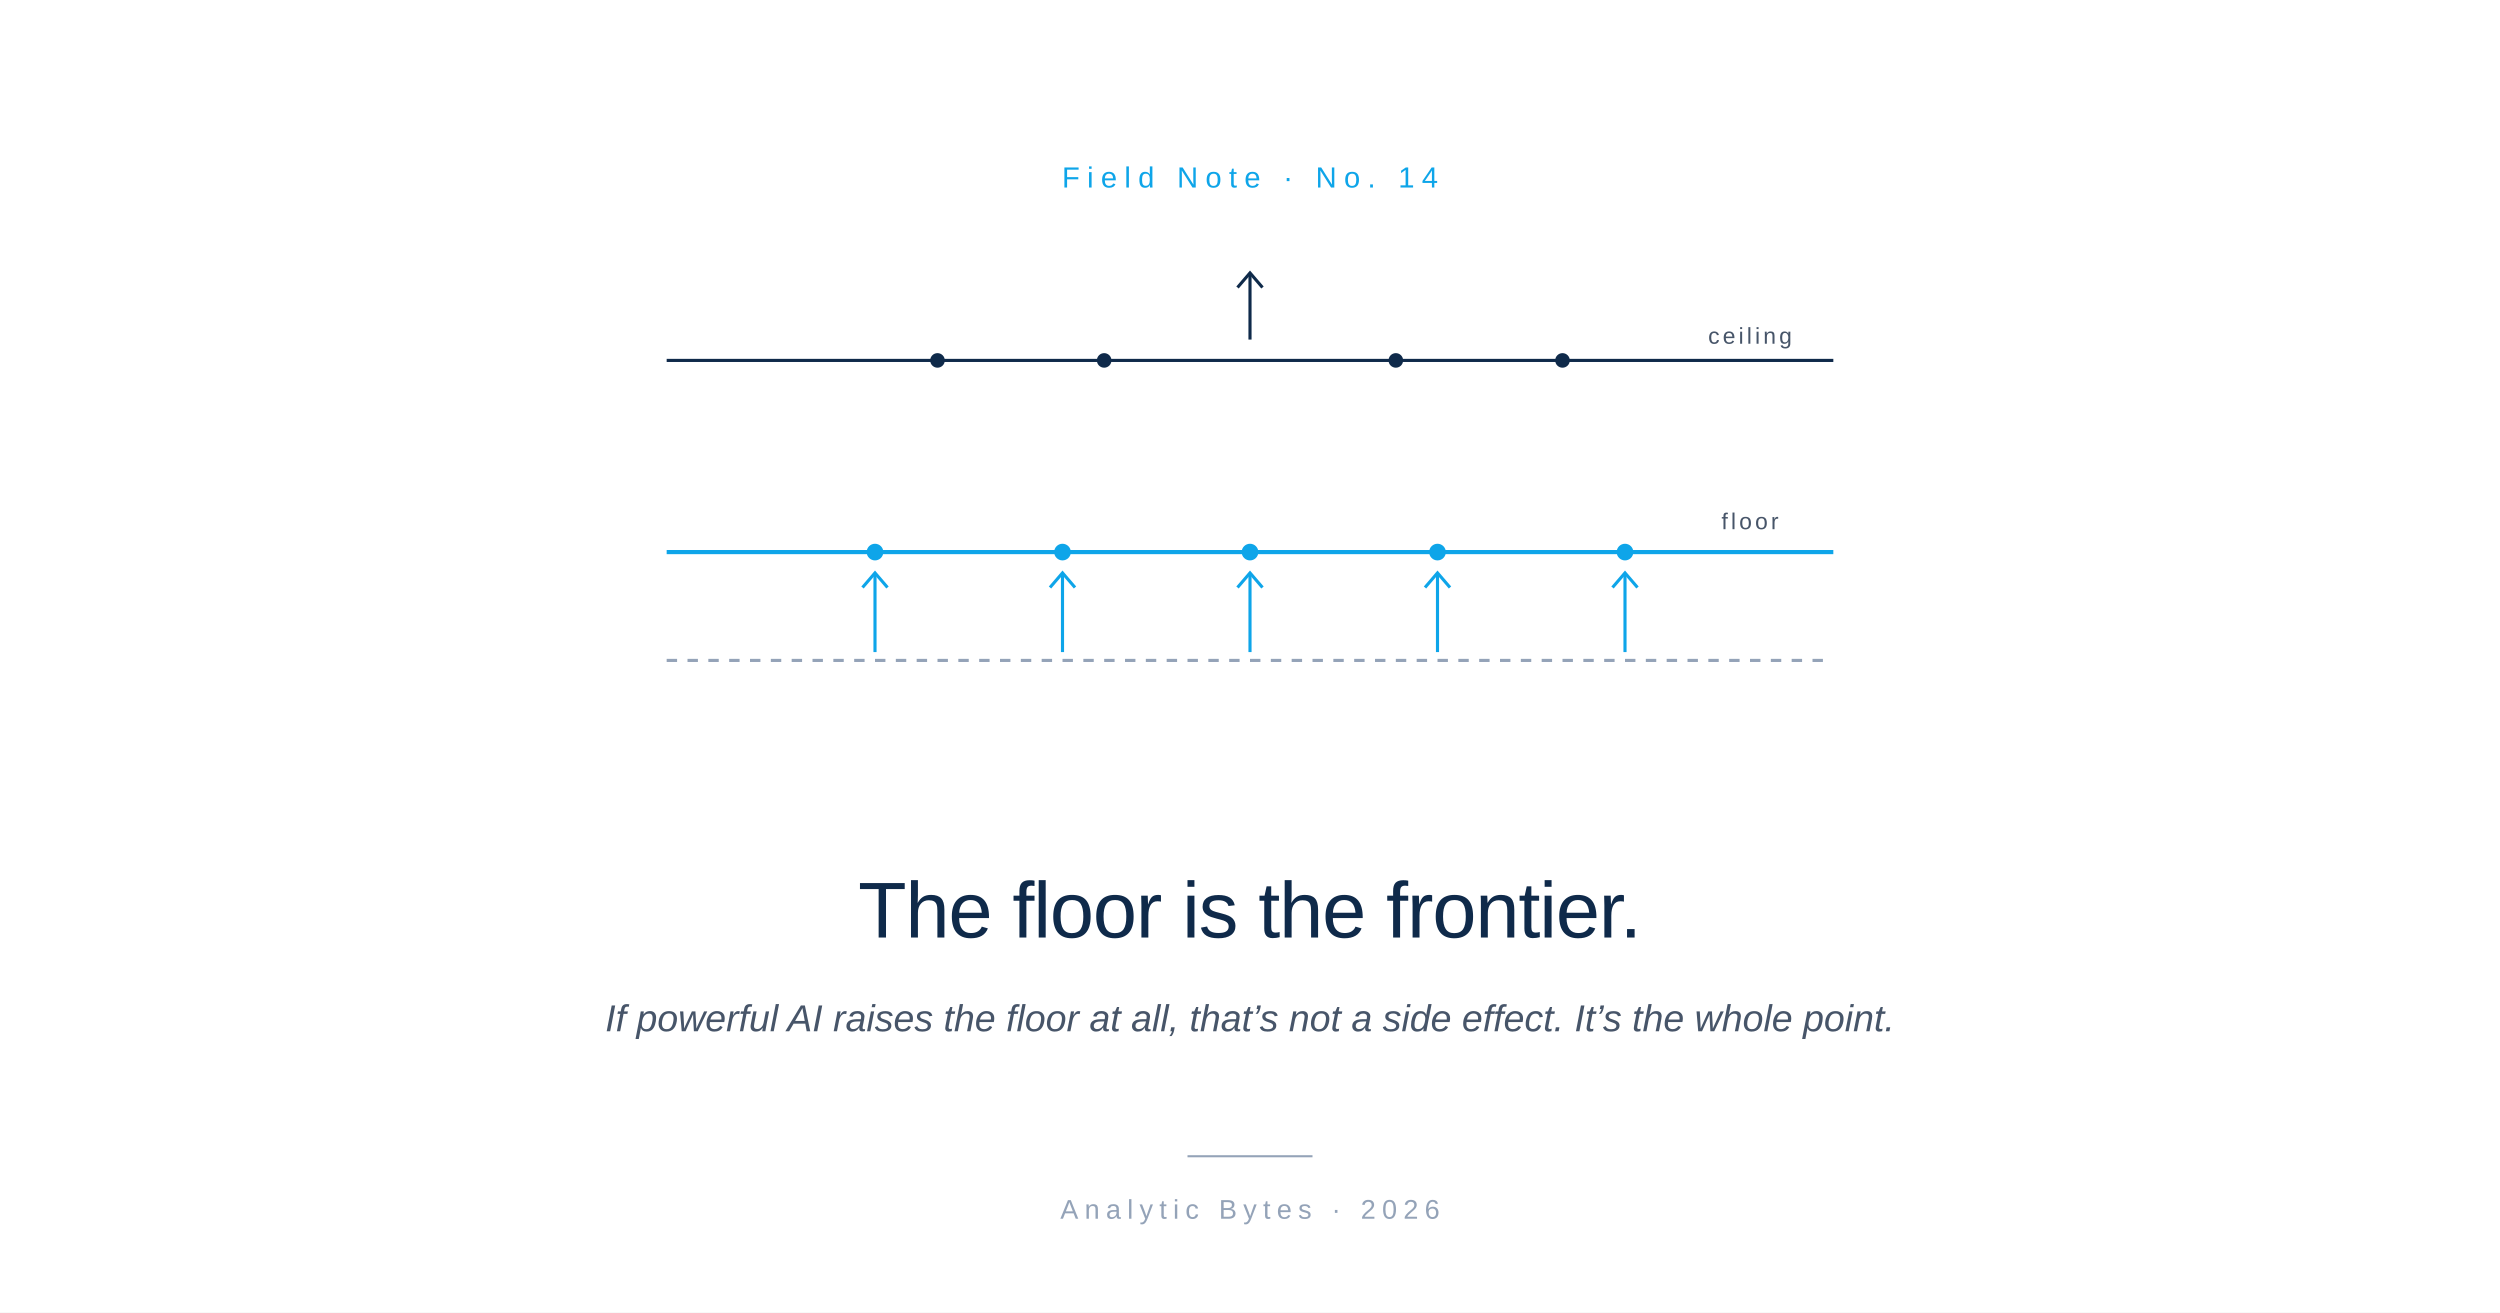
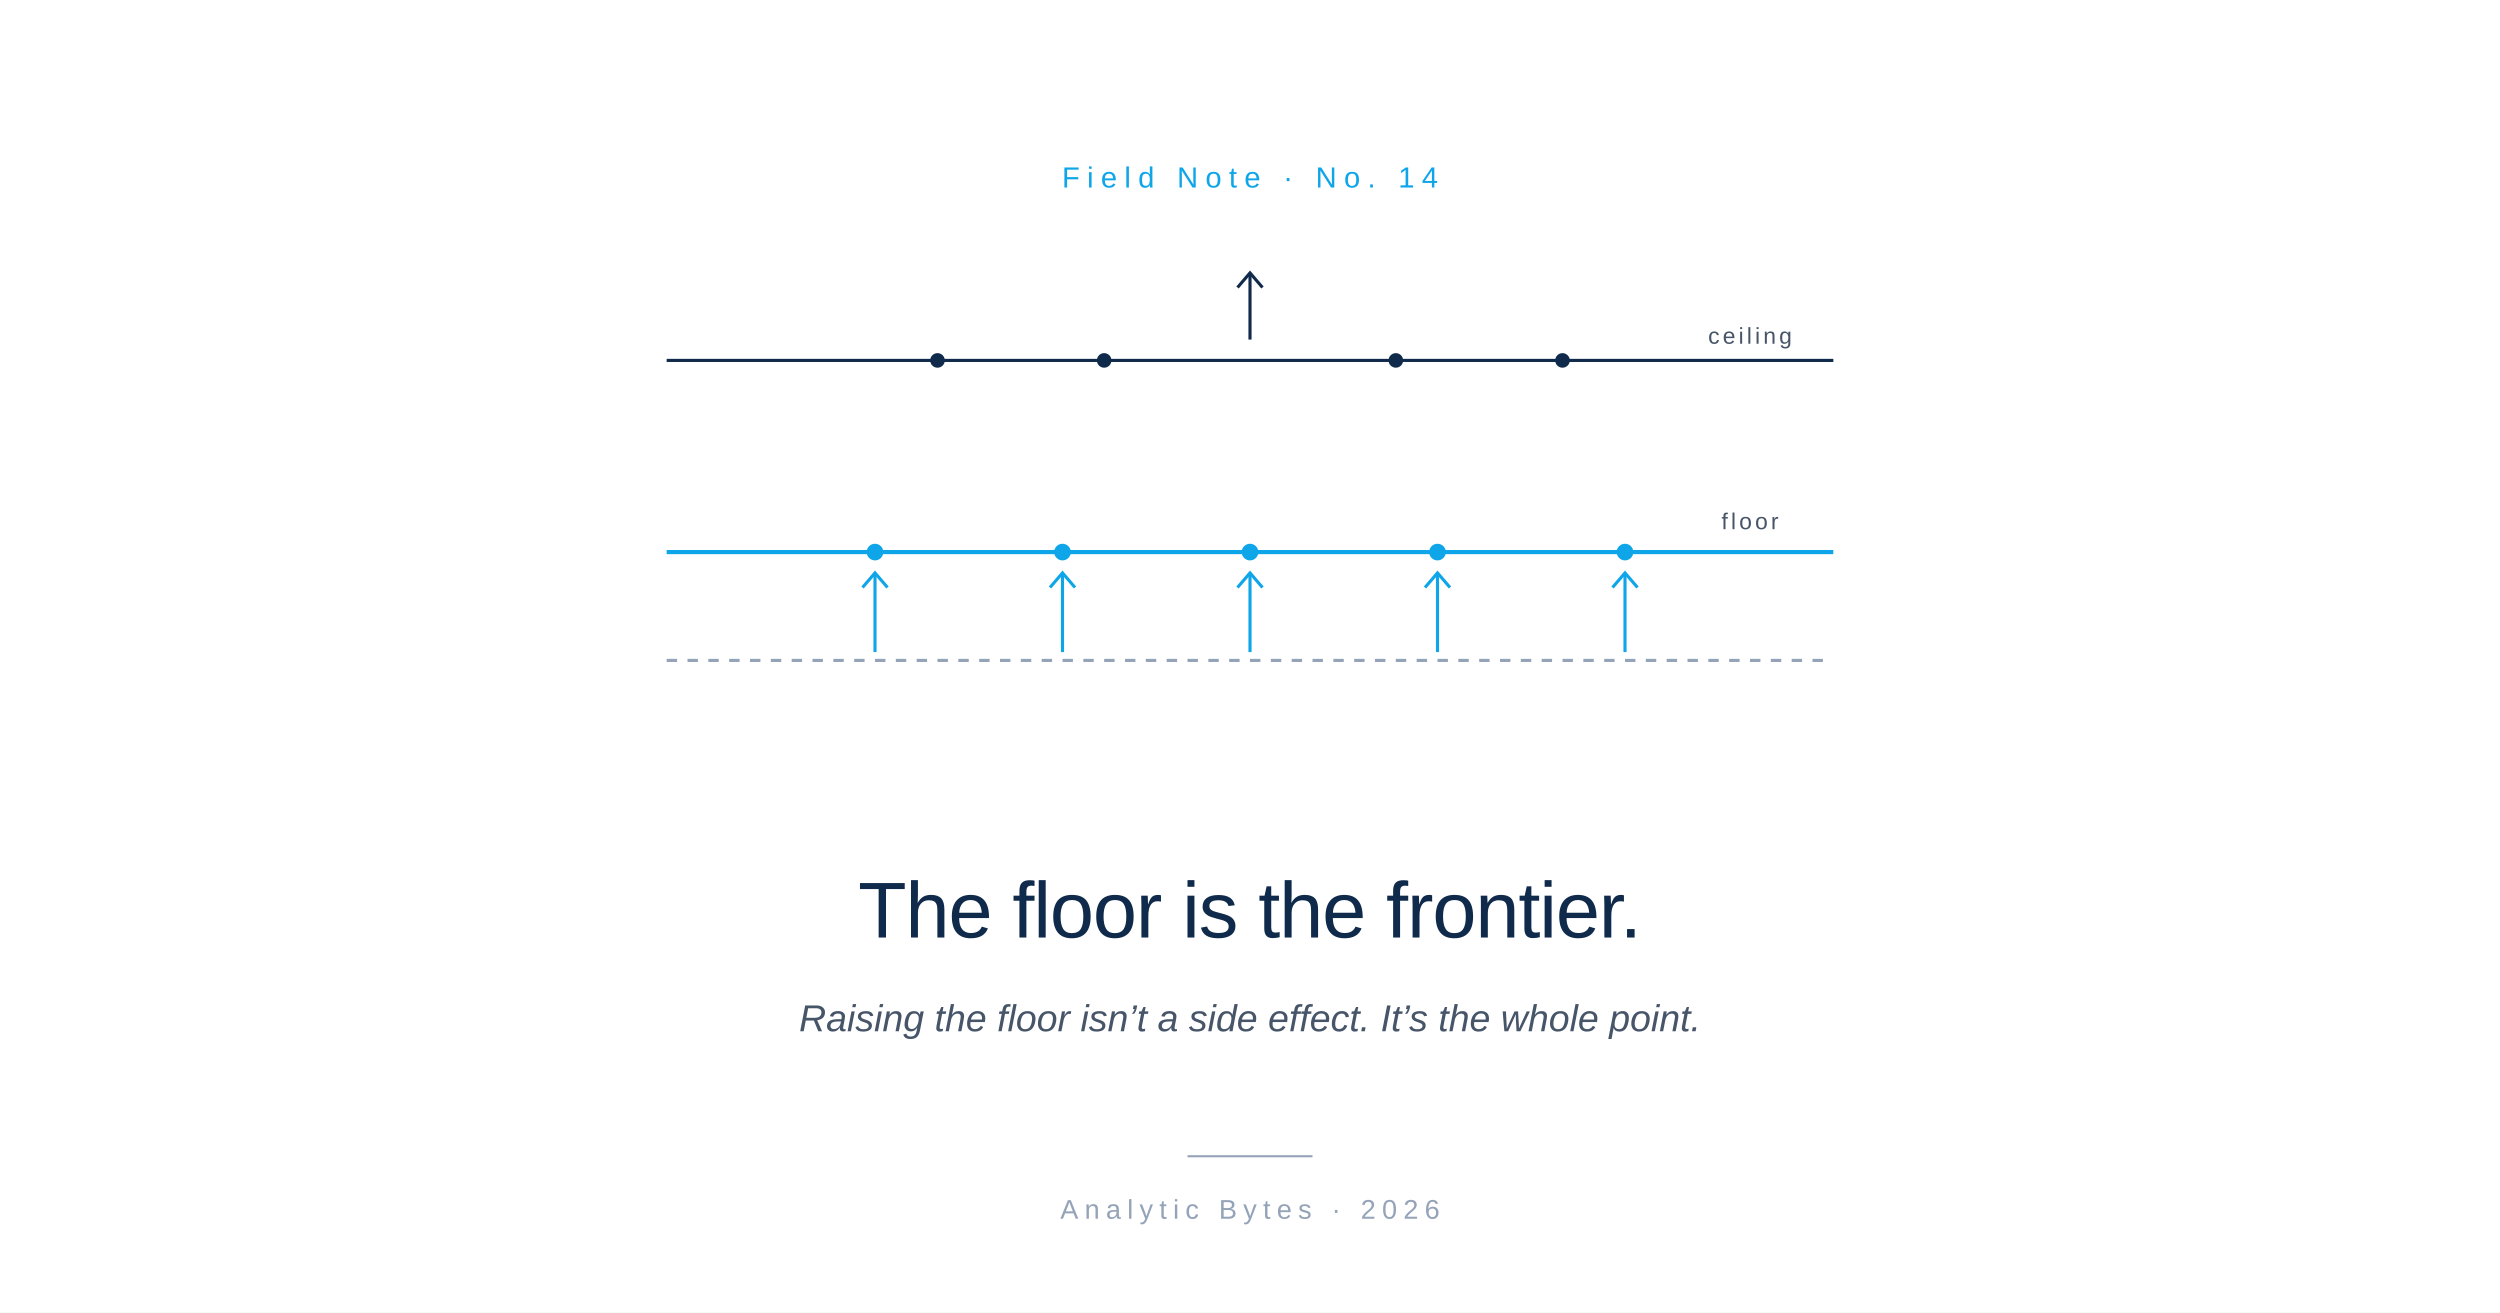
<svg xmlns="http://www.w3.org/2000/svg" viewBox="0 0 1200 630" role="img">
  <rect width="1200" height="630" fill="#FFFFFF" />
  <text x="600" y="90" font-family="-apple-system, BlinkMacSystemFont, 'Helvetica Neue', Arial, sans-serif" font-size="14" font-weight="500" letter-spacing="3.5" fill="#0EA5E9" text-anchor="middle">Field Note  ·  No. 14</text>
  <g transform="translate(600, 235)">
    <line x1="-280" y1="-62" x2="280" y2="-62" stroke="#0F2A4A" stroke-width="1.5" />
    <circle cx="-150" cy="-62" r="3.5" fill="#0F2A4A" />
    <circle cx="-70" cy="-62" r="3.5" fill="#0F2A4A" />
    <circle cx="70" cy="-62" r="3.5" fill="#0F2A4A" />
    <circle cx="150" cy="-62" r="3.5" fill="#0F2A4A" />
    <line x1="0" y1="-72" x2="0" y2="-104" stroke="#0F2A4A" stroke-width="1.5" />
    <polyline points="-6,-97 0,-104 6,-97" fill="none" stroke="#0F2A4A" stroke-width="1.5" />
    <text x="240" y="-70" font-family="-apple-system, BlinkMacSystemFont, 'Helvetica Neue', Arial, sans-serif" font-size="11" letter-spacing="1.5" fill="#475569" text-anchor="middle">ceiling</text>
    <line x1="-280" y1="82" x2="280" y2="82" stroke="#94A3B8" stroke-width="1.5" stroke-dasharray="5 5" />
    <line x1="-180" y1="78" x2="-180" y2="40" stroke="#0EA5E9" stroke-width="1.5" />
    <polyline points="-186,47 -180,40 -174,47" fill="none" stroke="#0EA5E9" stroke-width="1.5" />
    <line x1="-90" y1="78" x2="-90" y2="40" stroke="#0EA5E9" stroke-width="1.5" />
    <polyline points="-96,47 -90,40 -84,47" fill="none" stroke="#0EA5E9" stroke-width="1.5" />
    <line x1="0" y1="78" x2="0" y2="40" stroke="#0EA5E9" stroke-width="1.5" />
    <polyline points="-6,47 0,40 6,47" fill="none" stroke="#0EA5E9" stroke-width="1.5" />
    <line x1="90" y1="78" x2="90" y2="40" stroke="#0EA5E9" stroke-width="1.5" />
    <polyline points="84,47 90,40 96,47" fill="none" stroke="#0EA5E9" stroke-width="1.5" />
    <line x1="180" y1="78" x2="180" y2="40" stroke="#0EA5E9" stroke-width="1.5" />
    <polyline points="174,47 180,40 186,47" fill="none" stroke="#0EA5E9" stroke-width="1.5" />
    <line x1="-280" y1="30" x2="280" y2="30" stroke="#0EA5E9" stroke-width="2" />
    <circle cx="-180" cy="30" r="4" fill="#0EA5E9" />
    <circle cx="-90" cy="30" r="4" fill="#0EA5E9" />
    <circle cx="0" cy="30" r="4" fill="#0EA5E9" />
    <circle cx="90" cy="30" r="4" fill="#0EA5E9" />
    <circle cx="180" cy="30" r="4" fill="#0EA5E9" />
    <text x="240" y="19" font-family="-apple-system, BlinkMacSystemFont, 'Helvetica Neue', Arial, sans-serif" font-size="11" letter-spacing="1.5" fill="#475569" text-anchor="middle">floor</text>
  </g>
  <text x="600" y="450" font-family="-apple-system, BlinkMacSystemFont, 'Helvetica Neue', Arial, sans-serif" font-size="38" font-weight="500" letter-spacing="-0.5" fill="#0F2A4A" text-anchor="middle">The floor is the frontier.</text>
-   <text x="600" y="495" font-family="-apple-system, BlinkMacSystemFont, 'Helvetica Neue', Arial, sans-serif" font-size="18" font-style="italic" fill="#475569" text-anchor="middle">If powerful AI raises the floor at all, that’s not a side effect. It’s the whole point.</text>
+   <text x="600" y="495" font-family="-apple-system, BlinkMacSystemFont, 'Helvetica Neue', Arial, sans-serif" font-size="18" font-style="italic" fill="#475569" text-anchor="middle">Raising the floor isn’t a side effect. It’s the whole point.</text>
  <line x1="570" y1="555" x2="630" y2="555" stroke="#94A3B8" stroke-width="1" />
  <text x="600" y="585" font-family="-apple-system, BlinkMacSystemFont, 'Helvetica Neue', Arial, sans-serif" font-size="13" letter-spacing="3" fill="#94A3B8" text-anchor="middle">Analytic Bytes  ·  2026</text>
</svg>
